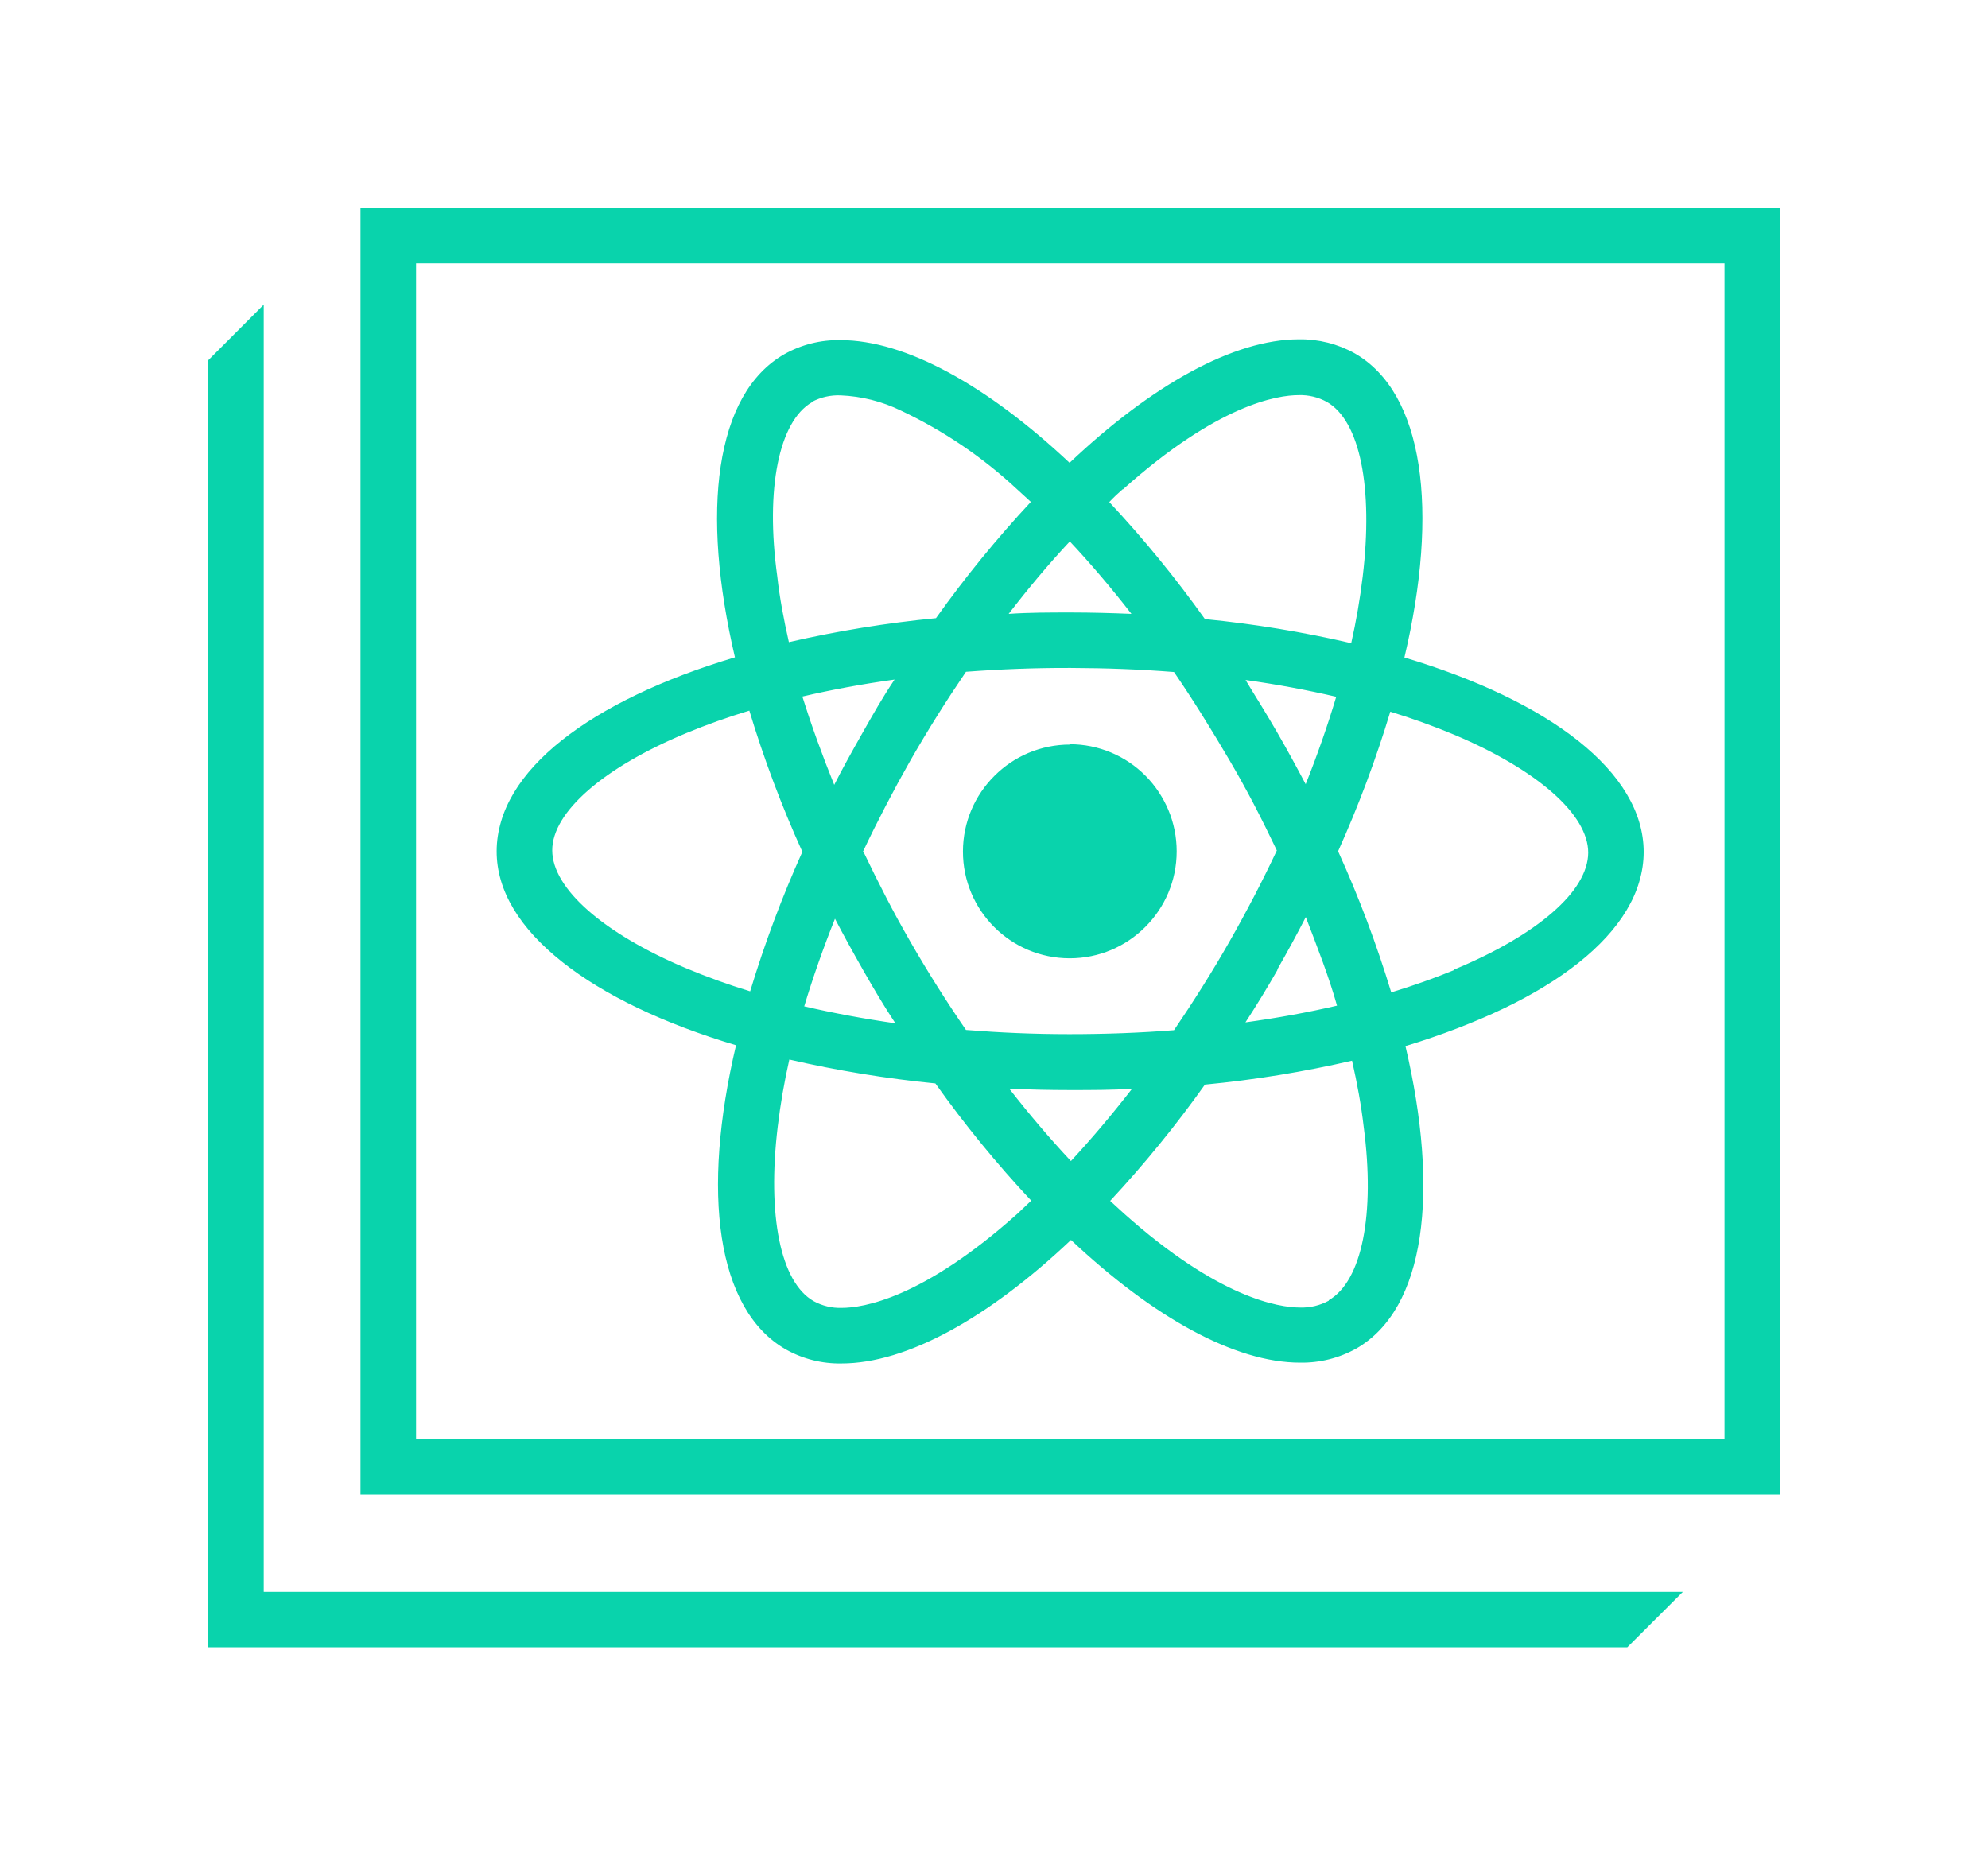
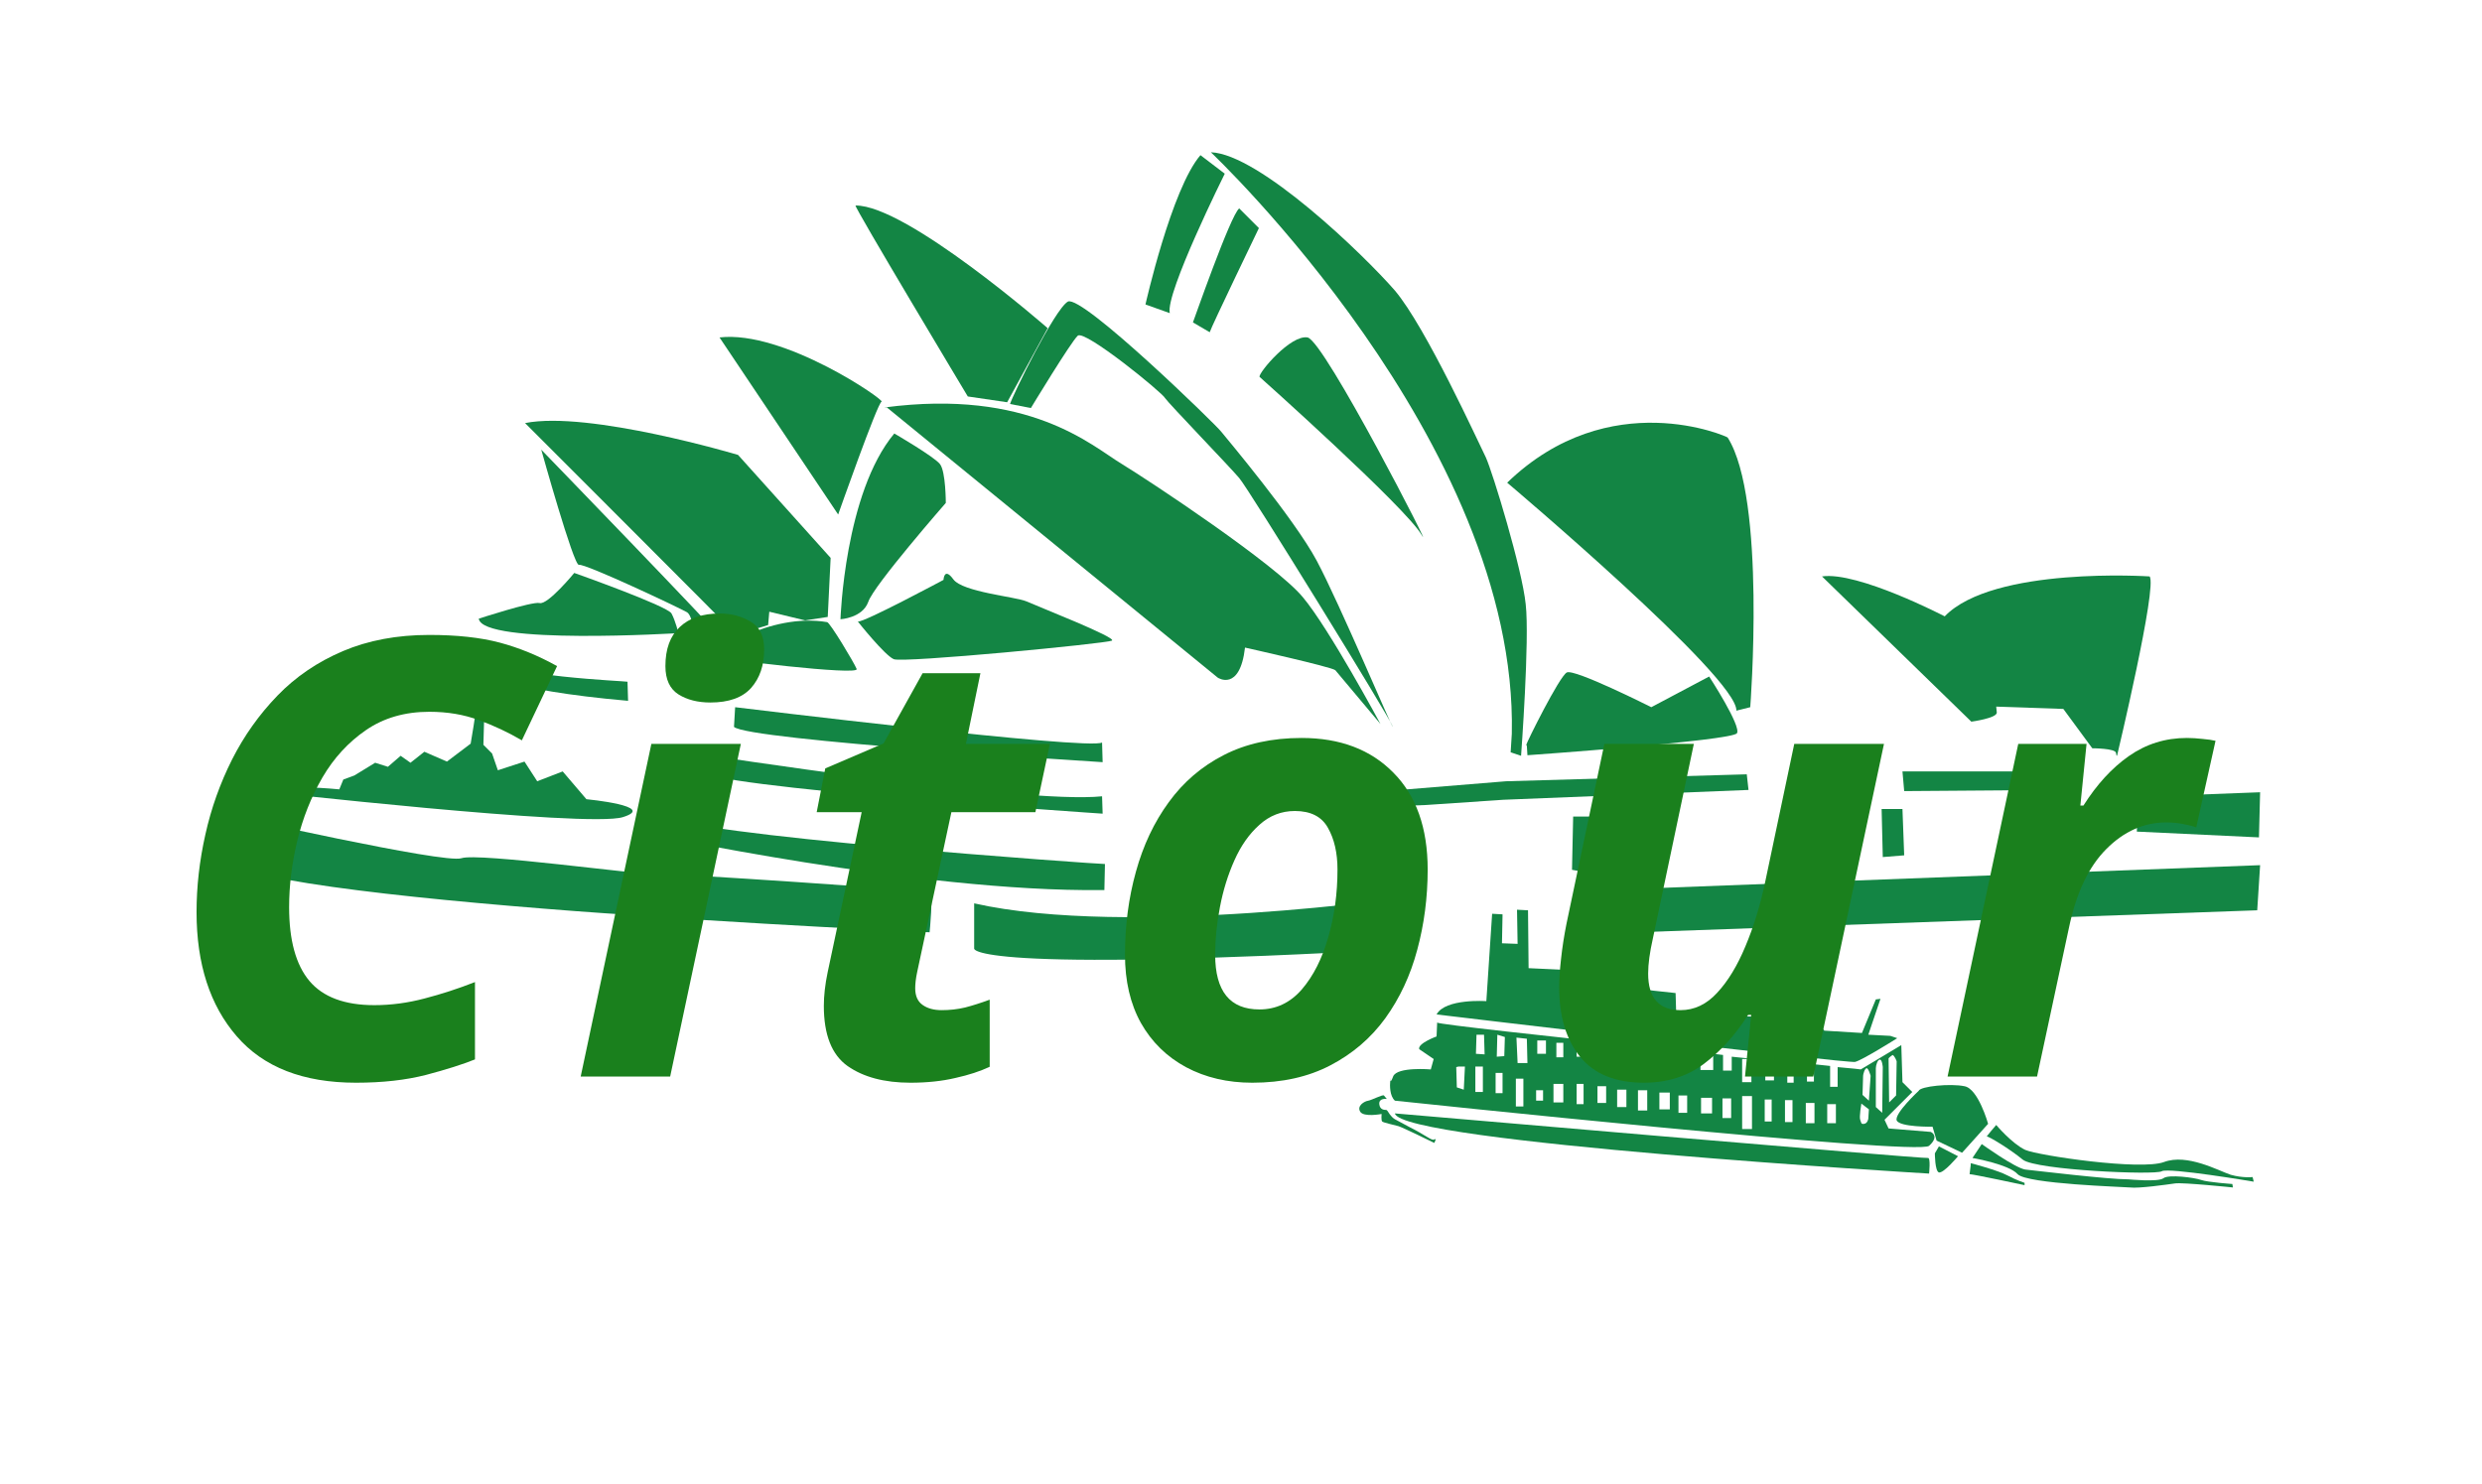
- <svg xmlns="http://www.w3.org/2000/svg" viewBox="0 0 170.96 159.93">
-   <defs>
-     <style>.cls-1{fill:#09d3ac;}</style>
-   </defs>
-   <path class="cls-1" d="M141.35,73.27c0-6.89-8.11-13-20.58-16.73,3-12.67,1.69-22.75-4.28-26.16a9.55,9.55,0,0,0-4.79-1.2c-5.57,0-12.61,3.89-19.72,10.62-7.11-6.68-14.13-10.55-19.69-10.55a9.46,9.46,0,0,0-4.86,1.22c-5.94,3.42-7.17,13.44-4.21,26.05-12.41,3.71-20.48,9.77-20.5,16.63s8.12,13,20.59,16.72c-3,12.68-1.7,22.75,4.28,26.16a9.41,9.41,0,0,0,4.78,1.2c5.58,0,12.62-3.89,19.73-10.62,7.1,6.68,14.12,10.55,19.69,10.55a9.59,9.59,0,0,0,4.86-1.22c5.94-3.42,7.16-13.44,4.21-26C133.27,86.18,141.34,80.12,141.35,73.27ZM96.56,42.06c8.19-7.33,13.31-8.12,15.13-8.12h0a4.71,4.71,0,0,1,2.42.58c2.86,1.63,4,7.38,3.09,15a56.73,56.73,0,0,1-1,5.79,97.7,97.7,0,0,0-12.58-2.07,98.47,98.47,0,0,0-8.24-10.08C95.75,42.79,96.15,42.42,96.56,42.06ZM71.77,78.94c.78,1.5,1.61,3,2.47,4.51S76,86.49,77,88c-2.71-.39-5.34-.88-7.84-1.46C69.86,84,70.75,81.5,71.77,78.94ZM69,59.9c2.53-.59,5.18-1.08,7.93-1.46-1,1.48-1.86,3-2.76,4.59s-1.69,3-2.46,4.52Q70.18,63.65,69,59.9Zm5.21,13.34q1.86-3.93,4.09-7.86c1.5-2.62,3.11-5.17,4.77-7.61,2.91-.22,5.91-.34,9-.33s6,.12,8.89.35c1.66,2.42,3.25,5,4.75,7.55s2.88,5.22,4.12,7.83c-1.23,2.62-2.6,5.25-4.08,7.85s-3.11,5.18-4.77,7.62c-2.91.23-5.91.34-9,.34s-6-.13-8.89-.36c-1.66-2.42-3.26-4.94-4.76-7.55S75.5,75.85,74.25,73.24Zm32.86-14.77c2.72.38,5.35.87,7.84,1.45-.74,2.47-1.62,5-2.64,7.55-.79-1.5-1.61-3-2.48-4.51S108,59.93,107.11,58.47Zm2.76,24.92q1.29-2.27,2.46-4.53c1,2.6,2,5.16,2.7,7.66-2.52.59-5.17,1.07-7.92,1.45Q108.52,85.75,109.87,83.39ZM92,46.56c1.8,1.92,3.57,4,5.3,6.23-1.71-.07-3.46-.12-5.23-.12s-3.58,0-5.33.12C88.45,50.57,90.2,48.48,92,46.56Zm-22.18-12A4.82,4.82,0,0,1,72.29,34a13.11,13.11,0,0,1,5.19,1.31,39.07,39.07,0,0,1,10,6.78l1.17,1.07a98.49,98.49,0,0,0-8.16,10,98.88,98.88,0,0,0-12.65,2.06c-.44-1.94-.8-3.84-1-5.67C65.8,42,67,36.24,69.81,34.6ZM64.53,85.26a58.75,58.75,0,0,1-5.54-2c-7.1-3-11.5-6.85-11.5-10.14S51.91,66,59,63.05a57.63,57.63,0,0,1,5.44-1.94A97.93,97.93,0,0,0,69,73.25,98.72,98.72,0,0,0,64.53,85.26Zm23,19.1c-8.19,7.33-13.31,8.11-15.14,8.11a4.69,4.69,0,0,1-2.42-.58c-2.86-1.63-4-7.38-3.09-15a56.07,56.07,0,0,1,1-5.78,99.51,99.51,0,0,0,12.58,2.06,97.17,97.17,0,0,0,8.24,10.08Zm4.57-4.51c-1.8-1.92-3.57-4-5.31-6.23,1.72.08,3.47.12,5.24.12s3.58,0,5.33-.11C95.63,95.85,93.87,97.93,92.09,99.85Zm22.18,12a4.82,4.82,0,0,1-2.48.59c-1.82,0-7-.8-15.16-8.1l-1.17-1.07a98.44,98.44,0,0,0,8.15-10,97,97,0,0,0,12.66-2.06c.44,1.94.79,3.84,1,5.67C118.27,104.42,117.12,110.18,114.27,111.81Zm10.8-28.44c-1.71.7-3.52,1.35-5.44,1.93a98.54,98.54,0,0,0-4.57-12.14,98.1,98.1,0,0,0,4.49-12,58.75,58.75,0,0,1,5.54,2c7.09,3,11.5,6.85,11.49,10.14S132.17,80.42,125.07,83.37ZM92,82.39a9.18,9.18,0,1,0-9.17-9.19A9.17,9.17,0,0,0,92,82.39ZM31,17.88V128.53H153.07V17.88ZM148.3,123.77H35.78V22.65H148.3Zm-85-33.9c-3,12.68-1.7,22.75,4.28,26.16a9.41,9.41,0,0,0,4.78,1.2c5.58,0,12.62-3.89,19.73-10.62,7.1,6.68,14.12,10.55,19.69,10.55a9.59,9.59,0,0,0,4.86-1.22c5.94-3.42,7.16-13.44,4.21-26,12.41-3.72,20.48-9.78,20.49-16.63s-8.11-13-20.58-16.73c3-12.67,1.69-22.75-4.28-26.16a9.55,9.55,0,0,0-4.79-1.2c-5.57,0-12.61,3.89-19.72,10.62-7.11-6.68-14.13-10.55-19.69-10.55a9.46,9.46,0,0,0-4.86,1.22c-5.94,3.42-7.17,13.44-4.21,26.05-12.41,3.71-20.48,9.77-20.5,16.63S50.84,86.13,63.31,89.87Zm24.21,14.49c-8.19,7.33-13.31,8.11-15.14,8.11a4.69,4.69,0,0,1-2.42-.58c-2.86-1.63-4-7.38-3.09-15a56.07,56.07,0,0,1,1-5.78,99.51,99.51,0,0,0,12.58,2.06,97.17,97.17,0,0,0,8.24,10.08Zm24.79-36.89c-.79-1.5-1.61-3-2.48-4.51s-1.8-3-2.72-4.49c2.72.38,5.35.87,7.84,1.45C114.21,62.39,113.33,64.92,112.31,67.47Zm2.72,19c-2.52.59-5.17,1.07-7.92,1.45q1.41-2.22,2.76-4.58t2.46-4.53C113.37,81.46,114.28,84,115,86.52Zm-5.21-13.35c-1.23,2.62-2.6,5.25-4.08,7.85s-3.11,5.18-4.77,7.62c-2.91.23-5.91.34-9,.34s-6-.13-8.89-.36c-1.66-2.42-3.26-4.94-4.76-7.55s-2.87-5.22-4.12-7.83q1.86-3.93,4.09-7.86c1.5-2.62,3.11-5.17,4.77-7.61,2.91-.22,5.91-.34,9-.33s6,.12,8.89.35c1.66,2.42,3.25,5,4.75,7.55S108.58,70.56,109.82,73.17ZM77,88c-2.71-.39-5.34-.88-7.84-1.46.74-2.46,1.63-5,2.65-7.55.78,1.5,1.61,3,2.47,4.51S76,86.49,77,88ZM74.21,63c-.87,1.5-1.69,3-2.46,4.52Q70.18,63.65,69,59.9c2.53-.59,5.18-1.08,7.93-1.46C76,59.92,75.11,61.45,74.21,63ZM92.09,99.85c-1.8-1.92-3.57-4-5.31-6.23,1.72.08,3.47.12,5.24.12s3.58,0,5.33-.11C95.63,95.85,93.87,97.93,92.09,99.85Zm22.18,12a4.82,4.82,0,0,1-2.48.59c-1.82,0-7-.8-15.16-8.1l-1.17-1.07a98.44,98.44,0,0,0,8.15-10,97,97,0,0,0,12.66-2.06c.44,1.94.79,3.84,1,5.67C118.27,104.42,117.12,110.18,114.27,111.81Zm5.28-50.66a58.75,58.75,0,0,1,5.54,2c7.09,3,11.5,6.85,11.49,10.14s-4.41,7.16-11.51,10.11c-1.71.7-3.52,1.35-5.44,1.93a98.54,98.54,0,0,0-4.57-12.14A98.1,98.1,0,0,0,119.55,61.15Zm-23-19.09c8.19-7.33,13.31-8.12,15.13-8.12h0a4.71,4.71,0,0,1,2.42.58c2.86,1.63,4,7.38,3.09,15a56.73,56.73,0,0,1-1,5.79,97.7,97.7,0,0,0-12.58-2.07,98.47,98.47,0,0,0-8.24-10.08C95.75,42.79,96.15,42.42,96.56,42.06ZM92,46.56c1.8,1.92,3.57,4,5.3,6.23-1.71-.07-3.46-.12-5.23-.12s-3.58,0-5.33.12C88.45,50.57,90.2,48.48,92,46.56Zm-22.18-12A4.82,4.82,0,0,1,72.29,34a13.11,13.11,0,0,1,5.19,1.31,39.07,39.07,0,0,1,10,6.78l1.17,1.07a98.49,98.49,0,0,0-8.16,10,98.88,98.88,0,0,0-12.65,2.06c-.44-1.94-.8-3.84-1-5.67C65.8,42,67,36.24,69.81,34.6ZM59,63.05a57.63,57.63,0,0,1,5.44-1.94A97.93,97.93,0,0,0,69,73.25a98.72,98.72,0,0,0-4.49,12,58.75,58.75,0,0,1-5.54-2c-7.1-3-11.5-6.85-11.5-10.14S51.91,66,59,63.05Zm33,1a9.18,9.18,0,1,0,9.17,9.19A9.17,9.17,0,0,0,92,64Zm0,0a9.18,9.18,0,1,0,9.17,9.19A9.17,9.17,0,0,0,92,64Zm0,0a9.18,9.18,0,1,0,9.17,9.19A9.17,9.17,0,0,0,92,64Zm49.35,9.24c0-6.89-8.11-13-20.58-16.73,3-12.67,1.69-22.75-4.28-26.16a9.55,9.55,0,0,0-4.79-1.2c-5.57,0-12.61,3.89-19.72,10.62-7.11-6.68-14.13-10.55-19.69-10.55a9.46,9.46,0,0,0-4.86,1.22c-5.94,3.42-7.17,13.44-4.21,26.05-12.41,3.71-20.48,9.77-20.5,16.63s8.12,13,20.59,16.72c-3,12.68-1.7,22.75,4.28,26.16a9.41,9.41,0,0,0,4.78,1.2c5.58,0,12.62-3.89,19.73-10.62,7.1,6.68,14.12,10.55,19.69,10.55a9.59,9.59,0,0,0,4.86-1.22c5.94-3.42,7.16-13.44,4.21-26C133.27,86.18,141.34,80.12,141.35,73.27ZM96.56,42.06c8.19-7.33,13.31-8.12,15.13-8.12h0a4.71,4.71,0,0,1,2.42.58c2.86,1.63,4,7.38,3.09,15a56.73,56.73,0,0,1-1,5.79,97.7,97.7,0,0,0-12.58-2.07,98.47,98.47,0,0,0-8.24-10.08C95.75,42.79,96.15,42.42,96.56,42.06ZM71.77,78.94c.78,1.5,1.61,3,2.47,4.51S76,86.49,77,88c-2.71-.39-5.34-.88-7.84-1.46C69.86,84,70.75,81.5,71.77,78.94ZM69,59.9c2.53-.59,5.18-1.08,7.93-1.46-1,1.48-1.86,3-2.76,4.59s-1.69,3-2.46,4.52Q70.18,63.65,69,59.9Zm5.21,13.34q1.86-3.93,4.09-7.86c1.5-2.62,3.11-5.17,4.77-7.61,2.91-.22,5.91-.34,9-.33s6,.12,8.89.35c1.66,2.42,3.25,5,4.75,7.55s2.88,5.22,4.12,7.83c-1.23,2.62-2.6,5.25-4.08,7.85s-3.11,5.18-4.77,7.62c-2.91.23-5.91.34-9,.34s-6-.13-8.89-.36c-1.66-2.42-3.26-4.94-4.76-7.55S75.5,75.85,74.25,73.24Zm32.86-14.77c2.72.38,5.35.87,7.84,1.45-.74,2.47-1.62,5-2.64,7.55-.79-1.5-1.61-3-2.48-4.51S108,59.93,107.11,58.47Zm2.76,24.92q1.29-2.27,2.46-4.53c1,2.6,2,5.16,2.7,7.66-2.52.59-5.17,1.07-7.92,1.45Q108.52,85.75,109.87,83.39ZM92,46.56c1.8,1.92,3.57,4,5.3,6.23-1.71-.07-3.46-.12-5.23-.12s-3.58,0-5.33.12C88.45,50.57,90.2,48.48,92,46.56Zm-22.18-12A4.82,4.82,0,0,1,72.29,34a13.11,13.11,0,0,1,5.19,1.31,39.07,39.07,0,0,1,10,6.78l1.17,1.07a98.49,98.49,0,0,0-8.16,10,98.88,98.88,0,0,0-12.65,2.06c-.44-1.94-.8-3.84-1-5.67C65.8,42,67,36.24,69.81,34.6ZM64.53,85.26a58.75,58.75,0,0,1-5.54-2c-7.1-3-11.5-6.85-11.5-10.14S51.91,66,59,63.05a57.63,57.63,0,0,1,5.44-1.94A97.93,97.93,0,0,0,69,73.25,98.72,98.72,0,0,0,64.53,85.26Zm23,19.1c-8.19,7.33-13.31,8.11-15.14,8.11a4.69,4.69,0,0,1-2.42-.58c-2.86-1.63-4-7.38-3.09-15a56.07,56.07,0,0,1,1-5.78,99.51,99.51,0,0,0,12.58,2.06,97.17,97.17,0,0,0,8.24,10.08Zm4.57-4.51c-1.8-1.92-3.57-4-5.31-6.23,1.72.08,3.47.12,5.24.12s3.58,0,5.33-.11C95.63,95.85,93.87,97.93,92.09,99.85Zm22.18,12a4.82,4.82,0,0,1-2.48.59c-1.82,0-7-.8-15.16-8.1l-1.17-1.07a98.44,98.44,0,0,0,8.15-10,97,97,0,0,0,12.66-2.06c.44,1.94.79,3.84,1,5.67C118.27,104.42,117.12,110.18,114.27,111.81Zm10.8-28.44c-1.71.7-3.52,1.35-5.44,1.93a98.54,98.54,0,0,0-4.57-12.14,98.1,98.1,0,0,0,4.49-12,58.75,58.75,0,0,1,5.54,2c7.09,3,11.5,6.85,11.49,10.14S132.17,80.42,125.07,83.37ZM92,82.39a9.18,9.18,0,1,0-9.17-9.19A9.17,9.17,0,0,0,92,82.39Zm-69.32,54.5V26.2L17.89,31V141.66H139.94l4.78-4.77Z" />
+ <svg xmlns="http://www.w3.org/2000/svg" version="1.1" width="162.969" height="97.432" xml:space="preserve">
+   <defs />
+   <g style="stroke: none; stroke-width: 1; stroke-dasharray: none; stroke-linecap: butt; stroke-linejoin: miter; stroke-miterlimit: 10; fill: none; fill-rule: nonzero; opacity: 1;" transform="translate(14.45 10) scale(0.38 0.38)">
+     <path d="M 52.7 46.8 c 0 0 35.7 35.7 36.1 36.2 c 0.4 0.5 5.9 -1.3 5.9 -1.3 l 0.2 -2.3 l 6.2 1.5 l 3.9 -0.6 l 0.5 -10.2 l -16 -17.8 C 89.5 52.3 63.7 44.6 52.7 46.8 z" style="stroke: none; stroke-width: 1; stroke-dasharray: none; stroke-linecap: butt; stroke-linejoin: miter; stroke-miterlimit: 10; fill: #138544; fill-rule: nonzero; opacity: 1;" transform=" matrix(1 0 0 1 0 -0.00000522573) " stroke-linecap="round" />
+     <path d="M 86.3 32 l 20.5 30.6 c 0 0 6.8 -19.3 7.5 -19.5 C 115 42.9 97.4 30.7 86.3 32 z" style="stroke: none; stroke-width: 1; stroke-dasharray: none; stroke-linecap: butt; stroke-linejoin: miter; stroke-miterlimit: 10; fill: #138544; fill-rule: nonzero; opacity: 1;" transform=" matrix(1 0 0 1 0 -0.00000522573) " stroke-linecap="round" />
+     <path d="M 109.8 9.2 c -0.4 0 19.4 33 19.4 33 l 6.8 1 l 7 -12.8 C 142.9 30.3 118.6 9.1 109.8 9.2 z" style="stroke: none; stroke-width: 1; stroke-dasharray: none; stroke-linecap: butt; stroke-linejoin: miter; stroke-miterlimit: 10; fill: #138544; fill-rule: nonzero; opacity: 1;" transform=" matrix(1 0 0 1 0 -0.00000522573) " stroke-linecap="round" />
+     <path d="M 222.4 57.1 c 0 0 39.9 33.7 39.6 39.4 l 2.4 -0.6 c 0 0 2.8 -36 -3.9 -46.6 C 260.6 49.2 240.1 40 222.4 57.1 z" style="stroke: none; stroke-width: 1; stroke-dasharray: none; stroke-linecap: butt; stroke-linejoin: miter; stroke-miterlimit: 10; fill: #138544; fill-rule: nonzero; opacity: 1;" transform=" matrix(1 0 0 1 0 -0.00000522573) " stroke-linecap="round" />
+     <path d="M 276.8 73.3 l 25.8 25.1 c 0 0 4.5 -0.6 4.4 -1.6 c -0.1 -1 -0.1 -1 -0.1 -1 l 11.6 0.4 l 5 6.8 c 0 0 4 0 4.1 0.8 c 0.1 0.8 0.2 0.4 0.2 0.4 s 7 -29.3 5.6 -30.9 c 0 0 -27 -1.8 -35.4 6.9 C 298 80.2 283 72.4 276.8 73.3 z" style="stroke: none; stroke-width: 1; stroke-dasharray: none; stroke-linecap: butt; stroke-linejoin: miter; stroke-miterlimit: 10; fill: #138544; fill-rule: nonzero; opacity: 1;" transform=" matrix(1 0 0 1 0 -0.00000522573) " stroke-linecap="round" />
+     <path d="M 115.1 44 l 57.3 46.8 c 0 0 3.8 2.5 4.7 -5.2 c 0 0 14.8 3.3 15.6 3.9 l 7.8 9.3 c 0 0 -8.8 -16.4 -13.4 -21.9 c -4.6 -5.6 -26.3 -20 -31.4 -23.1 c -5.1 -3.1 -15.9 -13 -40.9 -9.7" style="stroke: none; stroke-width: 1; stroke-dasharray: none; stroke-linecap: butt; stroke-linejoin: miter; stroke-miterlimit: 10; fill: #138544; fill-rule: nonzero; opacity: 1;" transform=" matrix(1 0 0 1 0 -0.00000522573) " stroke-linecap="round" />
+     <path d="M 136.5 43.5 l 3.6 0.7 c 0 0 6.9 -11.4 8.1 -12.5 c 1.2 -1.1 14.7 9.9 15.1 10.8 c 0.5 0.8 11.3 12 12.8 13.8 c 1.6 1.8 26.3 41.9 26.5 42.9 c 0.2 1 -9.2 -21.3 -13.1 -28.6 c -3.9 -7.3 -15.7 -21.3 -16.5 -22.3 c -0.7 -1 -24 -23.7 -26.5 -22.5 C 144.2 27.1 136.9 42.1 136.5 43.5 z" style="stroke: none; stroke-width: 1; stroke-dasharray: none; stroke-linecap: butt; stroke-linejoin: miter; stroke-miterlimit: 10; fill: #138544; fill-rule: nonzero; opacity: 1;" transform=" matrix(1 0 0 1 0 -0.00000522573) " stroke-linecap="round" />
+     <path d="M 179.6 38.8 c 0 0 25.2 22.5 28 27.3 c 2.8 4.8 -16.8 -33.6 -19.7 -34.1 C 185 31.5 179.5 38 179.6 38.8 z" style="stroke: none; stroke-width: 1; stroke-dasharray: none; stroke-linecap: butt; stroke-linejoin: miter; stroke-miterlimit: 10; fill: #138544; fill-rule: nonzero; opacity: 1;" transform=" matrix(1 0 0 1 0 -0.00000522573) " stroke-linecap="round" />
+     <path d="M 171.2 0 c 0 0 53.1 50.1 52 100.5 l -0.2 3.2 l 1.8 0.6 c 0 0 1.5 -20.2 0.8 -26.2 c -0.6 -6 -5.7 -22.8 -6.9 -25.4 c -1.3 -2.6 -10.3 -22.4 -15.7 -28.8 C 197.7 17.8 179.6 0.3 171.2 0 z" style="stroke: none; stroke-width: 1; stroke-dasharray: none; stroke-linecap: butt; stroke-linejoin: miter; stroke-miterlimit: 10; fill: #138544; fill-rule: nonzero; opacity: 1;" transform=" matrix(1 0 0 1 0 -0.00000522573) " stroke-linecap="round" />
+     <path d="M 169.4 0.5 l 4.2 3.2 c 0 0 -10.3 20.7 -9.5 24.1 l -4.2 -1.5 C 159.9 26.3 164.4 6.3 169.4 0.5 z" style="stroke: none; stroke-width: 1; stroke-dasharray: none; stroke-linecap: butt; stroke-linejoin: miter; stroke-miterlimit: 10; fill: #138544; fill-rule: nonzero; opacity: 1;" transform=" matrix(1 0 0 1 0 -0.00000522573) " stroke-linecap="round" />
+     <path d="M 176.1 9.7 l 3.4 3.4 c 0 0 -8.2 17 -8.5 18 l -2.9 -1.7 C 168.1 29.5 174.6 10.8 176.1 9.7 z" style="stroke: none; stroke-width: 1; stroke-dasharray: none; stroke-linecap: butt; stroke-linejoin: miter; stroke-miterlimit: 10; fill: #138544; fill-rule: nonzero; opacity: 1;" transform=" matrix(1 0 0 1 0 -0.00000522573) " stroke-linecap="round" />
+     <path d="M 110.2 81.1 c 0 0 4.6 5.8 6.2 6.5 c 1.6 0.7 36.7 -2.7 37.7 -3.2 c 1 -0.5 -12.8 -5.9 -14.8 -6.8 c -1.9 -0.8 -11 -1.6 -12.6 -3.8 c -1.6 -2.2 -1.7 0.1 -1.7 0.1 S 111.2 81.3 110.2 81.1 z" style="stroke: none; stroke-width: 1; stroke-dasharray: none; stroke-linecap: butt; stroke-linejoin: miter; stroke-miterlimit: 10; fill: #138544; fill-rule: nonzero; opacity: 1;" transform=" matrix(1 0 0 1 0 -0.00000522573) " stroke-linecap="round" />
+     <path d="M 116.5 48.6 c 0 0 6.9 4 7.9 5.3 c 1 1.3 1 6.7 1 6.7 s -12.5 14.3 -13.4 17.1 c -1 2.8 -4.8 3 -4.8 3 S 107.9 58.9 116.5 48.6 z" style="stroke: none; stroke-width: 1; stroke-dasharray: none; stroke-linecap: butt; stroke-linejoin: miter; stroke-miterlimit: 10; fill: #138544; fill-rule: nonzero; opacity: 1;" transform=" matrix(1 0 0 1 0 -0.00000522573) " stroke-linecap="round" />
+     <path d="M 104.9 81.2 c 0.5 0.1 4.6 6.9 5.1 8.1 c 0.5 1.2 -23.7 -1.7 -24.6 -2.2 C 84.6 86.7 94.9 79.5 104.9 81.2 z" style="stroke: none; stroke-width: 1; stroke-dasharray: none; stroke-linecap: butt; stroke-linejoin: miter; stroke-miterlimit: 10; fill: #138544; fill-rule: nonzero; opacity: 1;" transform=" matrix(1 0 0 1 0 -0.00000522573) " stroke-linecap="round" />
+     <path d="M 55.5 51.4 c 0 0 31 32 31.1 32.6 c 0.1 0.6 -4.6 1.6 -4.6 1.6 s 0 -5.2 -1.3 -6.1 C 79.3 78.7 63 71 62 71.3 C 61.1 71.5 55.5 51.4 55.5 51.4 z" style="stroke: none; stroke-width: 1; stroke-dasharray: none; stroke-linecap: butt; stroke-linejoin: miter; stroke-miterlimit: 10; fill: #138544; fill-rule: nonzero; opacity: 1;" transform=" matrix(1 0 0 1 0 -0.00000522573) " stroke-linecap="round" />
+     <path d="M 61.2 72.7 c 0 0 16.1 5.7 16.8 7 c 0.7 1.3 1.2 3.4 1.2 3.4 s -33.9 2.1 -34.5 -2.5 c 0 0 9.2 -3 10.5 -2.7 C 56.6 78.3 61.2 72.7 61.2 72.7 z" style="stroke: none; stroke-width: 1; stroke-dasharray: none; stroke-linecap: butt; stroke-linejoin: miter; stroke-miterlimit: 10; fill: #138544; fill-rule: nonzero; opacity: 1;" transform=" matrix(1 0 0 1 0 -0.00000522573) " stroke-linecap="round" />
+     <path d="M 225.8 102.6 l 0.1 1.6 c 0 0 35.4 -2.5 36.2 -3.8 c 0.8 -1.2 -4.8 -9.8 -4.8 -9.8 l -10 5.3 c 0 0 -13.3 -6.7 -14.6 -6 c -1.3 0.7 -7 12.2 -7 12.5" style="stroke: none; stroke-width: 1; stroke-dasharray: none; stroke-linecap: butt; stroke-linejoin: miter; stroke-miterlimit: 10; fill: #138544; fill-rule: nonzero; opacity: 1;" transform=" matrix(1 0 0 1 0 -0.00000522573) " stroke-linecap="round" />
+     <path d="M 89 95.9 c 0 0 61.3 7.5 63.4 6.1 l 0.1 3.4 c 0 0 -61.4 -3.8 -63.7 -6.1 L 89 95.9 z" style="stroke: none; stroke-width: 1; stroke-dasharray: none; stroke-linecap: butt; stroke-linejoin: miter; stroke-miterlimit: 10; fill: #138544; fill-rule: nonzero; opacity: 1;" transform=" matrix(1 0 0 1 0 -0.00000522573) " stroke-linecap="round" />
+     <path d="M 83 104 c 0 0 55.8 8.7 69.4 7.3 l 0.1 3 c 0 0 -69.2 -4.6 -69.8 -7.5 L 83 104 z" style="stroke: none; stroke-width: 1; stroke-dasharray: none; stroke-linecap: butt; stroke-linejoin: miter; stroke-miterlimit: 10; fill: #138544; fill-rule: nonzero; opacity: 1;" transform=" matrix(1 0 0 1 0 -0.00000522573) " stroke-linecap="round" />
+     <path d="M 76.7 114.5 c -0.2 -0.4 -3.5 3.1 -3.5 3.1 s 47.6 10.3 79.2 9.9 c 0.1 0 0.2 0 0.4 0 l 0.1 -4.5 C 152.9 123.1 78.4 117.9 76.7 114.5 z" style="stroke: none; stroke-width: 1; stroke-dasharray: none; stroke-linecap: butt; stroke-linejoin: miter; stroke-miterlimit: 10; fill: #138544; fill-rule: nonzero; opacity: 1;" transform=" matrix(1 0 0 1 0 -0.00000522573) " stroke-linecap="round" />
+     <path d="M 47.7 87.6 l 0.1 2.2 h -2.5 c 0 0 3.5 3.1 25.2 5 l -0.1 -3.3 C 70.3 91.4 48.3 90.5 47.7 87.6 z" style="stroke: none; stroke-width: 1; stroke-dasharray: none; stroke-linecap: butt; stroke-linejoin: miter; stroke-miterlimit: 10; fill: #138544; fill-rule: nonzero; opacity: 1;" transform=" matrix(1 0 0 1 0 -0.00000522573) " stroke-linecap="round" />
+     <path d="M 293.5 162.2 c 0 0 -4.2 3.9 -3.8 5.1 c 0.5 1.2 6.2 1.1 6.2 1.1 l 0.7 2.4 l 4.4 2.1 l 4.5 -5 c 0 0 -1.7 -6.1 -4.1 -6.5 C 299 160.9 293.8 161.4 293.5 162.2 z" style="stroke: none; stroke-width: 1; stroke-dasharray: none; stroke-linecap: butt; stroke-linejoin: miter; stroke-miterlimit: 10; fill: #138544; fill-rule: nonzero; opacity: 1;" transform=" matrix(1 0 0 1 0 -0.00000522573) " stroke-linecap="round" />
+     <path d="M 203 166.1 c 0 0 91.6 7.9 92.1 7.7 c 0.5 -0.1 0.2 2.7 0.2 2.7 S 203.9 171.1 203 166.1 z" style="stroke: none; stroke-width: 1; stroke-dasharray: none; stroke-linecap: butt; stroke-linejoin: miter; stroke-miterlimit: 10; fill: #138544; fill-rule: nonzero; opacity: 1;" transform=" matrix(1 0 0 1 0 -0.00000522573) " stroke-linecap="round" />
+     <path d="M 296.3 173 l 0.7 -1.2 l 3.3 1.7 c 0 0 -2.5 3 -3.3 2.8 C 296.3 176.1 296.3 173 296.3 173 z" style="stroke: none; stroke-width: 1; stroke-dasharray: none; stroke-linecap: butt; stroke-linejoin: miter; stroke-miterlimit: 10; fill: #138544; fill-rule: nonzero; opacity: 1;" transform=" matrix(1 0 0 1 0 -0.00000522573) " stroke-linecap="round" />
+     <path d="M 288.6 152.7 l -3.8 -0.2 l 2.1 -6.2 l -0.8 0.1 l -2.4 5.8 l -6.5 -0.4 l -1 -1.3 l -4.1 -0.4 V 145 l -0.6 -0.1 l -0.4 4.7 l -10.8 -0.4 l -8.7 -0.5 l -0.1 -3.4 l -14.8 -1.6 l 0.1 -2.5 l -0.7 -0.5 l -0.6 -7.3 l -0.8 -0.2 v 8.2 l -8.6 -0.4 L 226 131 l -1.9 -0.1 l 0.1 5.9 l -2.7 -0.1 l 0.1 -5 l -1.8 -0.1 l -1 15.1 c 0 0 -7.1 -0.5 -8.6 2.3 c 0 0 71.2 8.5 72.3 8.2 c 1.1 -0.2 7.3 -4.1 7.3 -4.1 L 288.6 152.7 z M 233.2 149 h -1.3 v -1.3 h 1.3 V 149 z M 237.1 149.4 h -1.2 v -1.2 h 1.2 V 149.4 z M 240.8 149.9 h -1.1 v -1.5 h 1.1 V 149.9 z M 244.5 150.3 h -1.2 v -1.5 h 1.2 V 150.3 z" style="stroke: none; stroke-width: 1; stroke-dasharray: none; stroke-linecap: butt; stroke-linejoin: miter; stroke-miterlimit: 10; fill: #138544; fill-rule: nonzero; opacity: 1;" transform=" matrix(1 0 0 1 0 -0.00000522573) " stroke-linecap="round" />
+     <path d="M 201.1 163 l 0.5 0.6 c 0 0 -1.4 -0.2 -1.3 0.9 c 0.1 1 0.9 1 1.2 1 c 0.3 0.1 0.4 0.6 0.9 1.1 c 0.5 0.5 0 0.2 3 1.8 c 3 1.5 4 2.5 4.4 2.2 c 0.5 -0.3 0 0.6 0 0.6 s -5.5 -2.7 -6.2 -2.9 c -0.7 -0.2 -2.6 -0.6 -2.8 -0.8 c -0.2 -0.2 -0.1 -1.3 -0.1 -1.3 s -3.1 0.6 -3.7 -0.4 c -0.6 -1 0.7 -1.8 1.4 -1.9 C 199 163.8 200.9 162.8 201.1 163 z" style="stroke: none; stroke-width: 1; stroke-dasharray: none; stroke-linecap: butt; stroke-linejoin: miter; stroke-miterlimit: 10; fill: #138544; fill-rule: nonzero; opacity: 1;" transform=" matrix(1 0 0 1 0 -0.00000522573) " stroke-linecap="round" />
+     <path d="M 295.6 169.3 l -7.3 -0.6 l -0.7 -1.5 l 4.8 -4.8 l -1.7 -1.7 l -0.2 -6.4 l -7 4.2 c 0 0 -1.5 -0.2 -4 -0.4 v 3.4 h -1.3 v -3.6 c -0.8 -0.1 -1.8 -0.2 -2.8 -0.3 v 3 h -1.2 v -3.1 c -0.7 -0.1 -1.5 -0.2 -2.3 -0.2 v 3.5 h -1.1 v -3.6 c -0.7 -0.1 -1.5 -0.2 -2.3 -0.2 v 3.4 H 267 v -3.5 c -1.8 -0.2 -3.8 -0.4 -5.8 -0.6 v 2.4 h -1.5 V 156 c -0.6 -0.1 -1.1 -0.1 -1.7 -0.2 v 2.8 h -2.2 v -3 c -0.8 -0.1 -1.6 -0.2 -2.4 -0.3 v 2.8 h -1.1 v -2.9 c -0.6 -0.1 -1.3 -0.1 -1.9 -0.2 v 3 h -1.8 v -3.2 c -18.8 -2 -38.2 -4.1 -38.3 -4.4 l -0.1 2.4 c 0 0 -3.3 1.2 -3 2.2 l 2.5 1.7 l -0.5 1.8 c 0 0 -5.8 -0.5 -6.5 1.2 c -0.3 0.8 -0.4 0.9 -0.5 0.7 c -0.1 0.9 -0.1 2.7 0.8 3.5 c 0 0 90.5 9.6 92.3 7.8 C 297.2 170 295.6 169.3 295.6 169.3 z M 289 156 c 0.4 0.2 0.7 1.1 0.7 1.1 l -0.1 5.9 l -1.2 1.2 l -0.1 -7.6 C 288.4 156.4 289 156 289 156 z M 214.9 162 l -1.2 -0.4 l -0.1 -3.5 l 0.4 -0.1 h 1.1 L 214.9 162 z M 218.2 162.4 h -1.3 V 158 h 1.3 V 162.4 z M 218.5 155.9 l -1.5 -0.1 l 0.1 -3.3 h 1.3 L 218.5 155.9 L 218.5 155.9 z M 221.6 162.6 h -1.2 v -3.5 h 1.2 V 162.6 z M 221.9 156.2 l -1.3 0.1 l 0.1 -3.8 l 1.3 0.4 L 221.9 156.2 z M 225.2 164.9 h -1.3 v -4.8 h 1.3 V 164.9 z M 224.2 157.4 L 224 153 l 1.8 0.2 l 0.1 4.2 L 224.2 157.4 z M 228.6 163.9 h -1.2 v -1.8 h 1.2 V 163.9 z M 229.1 155.8 h -1.5 v -2.3 h 1.5 V 155.8 z M 232.1 164.2 h -1.7 V 161 h 1.7 V 164.2 z M 232.1 156.4 h -1.2 v -2.5 h 1.2 V 156.4 z M 235.6 164.5 h -1.2 V 161 h 1.2 V 164.5 z M 236.1 156.3 h -1.7 v -2.2 h 1.7 V 156.3 z M 239.5 164.3 H 238 v -2.9 h 1.5 V 164.3 z M 239.9 157.3 h -1.7 v -2.5 h 1.7 V 157.3 z M 240.9 159.3 h -0.7 v -1.1 h 0.7 V 159.3 z M 243 165 h -1.6 v -3 h 1.6 V 165 z M 243.1 157.5 h -1.3 V 155 h 1.3 V 157.5 z M 246.6 165.6 h -1.6 v -3.5 h 1.6 V 165.6 z M 246.8 157.8 h -1.6 v -2.5 h 1.6 V 157.8 z M 250.5 165.4 h -1.8 v -2.9 h 1.8 V 165.4 z M 253.5 166 h -1.5 v -3 h 1.5 V 166 z M 257.8 166.1 h -1.9 v -2.7 h 1.9 V 166.1 z M 261.1 166.9 h -1.5 v -3.4 h 1.5 V 166.9 z M 263 156.7 h 1.6 v 4 H 263 V 156.7 z M 264.7 168.8 H 263 v -5.7 h 1.7 V 168.8 z M 268.1 167.5 h -1.2 v -3.8 h 1.2 V 167.5 z M 271.7 167.6 h -1.3 v -3.8 h 1.3 V 167.6 z M 275.5 167.8 H 274 v -3.5 h 1.5 V 167.8 z M 279.2 167.8 h -1.5 v -3.3 h 1.5 V 167.8 z M 284.8 167 c 0 0 -0.1 0.8 -0.7 0.9 c -0.6 0.1 -0.5 -0.2 -0.7 -0.7 c -0.2 -0.5 0.2 -2.8 0.2 -2.8 l 1.3 1 L 284.8 167 z M 284.9 163.9 l -1.1 -1 c 0 0 0.1 -3 0.1 -3.3 c 0 -0.3 0.3 -1.3 0.6 -1.3 c 0.3 -0.1 0.7 1.3 0.7 1.3 L 284.9 163.9 z M 287.2 166 l -1.1 -1 c 0 0 0 -6.2 0 -6.7 s 0.3 -1.5 0.7 -1.5 c 0.4 0 0.5 1.3 0.5 1.3 L 287.2 166 z M 202.2 160.6 c 0 -0.4 0.1 -0.6 0.1 -0.6 S 202.2 160.4 202.2 160.6 z" style="stroke: none; stroke-width: 1; stroke-dasharray: none; stroke-linecap: butt; stroke-linejoin: miter; stroke-miterlimit: 10; fill: #138544; fill-rule: nonzero; opacity: 1;" transform=" matrix(1 0 0 1 0 -0.00000522573) " stroke-linecap="round" />
+     <path d="M 306.9 168.1 c 0 0 2.7 3.2 5 4.3 c 2.3 1 20 3.6 24 2.1 c 4 -1.5 9.4 1.5 11.5 2.2 c 2.1 0.6 3.8 0.4 3.8 0.4 l 0.2 0.8 c 0 0 -14.8 -2.5 -15.9 -1.8 c -1.1 0.7 -21.7 -0.2 -24 -2 c -2.3 -1.9 -6 -4.1 -6.2 -4 C 305 170.3 306.9 168.1 306.9 168.1 z" style="stroke: none; stroke-width: 1; stroke-dasharray: none; stroke-linecap: butt; stroke-linejoin: miter; stroke-miterlimit: 10; fill: #138544; fill-rule: nonzero; opacity: 1;" transform=" matrix(1 0 0 1 0 -0.00000522573) " stroke-linecap="round" />
+     <path d="M 304.4 171.4 c 0 0 5.7 4.1 7.5 4.4 c 1.9 0.2 14.3 1.7 17.9 1.7 c 0 0 5.1 0.5 6 -0.2 c 0.9 -0.7 5.4 -0.1 6.5 0.3 c 1.1 0.4 5.4 0.7 5.4 0.7 l 0.1 0.6 c 0 0 -8.7 -0.9 -10 -0.7 c -1.4 0.2 -6.3 0.9 -7.8 0.7 c -1 -0.1 -17.8 -0.6 -19.4 -2.3 c -1.5 -1.7 -7.8 -2.8 -7.8 -2.8 L 304.4 171.4 z" style="stroke: none; stroke-width: 1; stroke-dasharray: none; stroke-linecap: butt; stroke-linejoin: miter; stroke-miterlimit: 10; fill: #138544; fill-rule: nonzero; opacity: 1;" transform=" matrix(1 0 0 1 0 -0.00000522573) " stroke-linecap="round" />
+     <path d="M 302.5 174.7 c 0 0 4.6 1.2 6.3 2.1 c 1.7 0.9 3 1.3 3 1.3 v 0.4 c 0 0 -8.9 -1.9 -9.5 -1.9 c 0 0 0.2 -1.6 0.2 -1.6" style="stroke: none; stroke-width: 1; stroke-dasharray: none; stroke-linecap: butt; stroke-linejoin: miter; stroke-miterlimit: 10; fill: #138544; fill-rule: nonzero; opacity: 1;" transform=" matrix(1 0 0 1 0 -0.00000522573) " stroke-linecap="round" />
+     <path d="M 1.2 114.5 c 0 0 37.6 8.5 40.5 7.5 c 2.9 -1 30.8 2.9 33.2 2.7 s 47 2.9 47.7 3.1 c 0.7 0.2 0 7 0 7 S 0.5 129.5 0 121.5 V 114 L 1.2 114.5 z" style="stroke: none; stroke-width: 1; stroke-dasharray: none; stroke-linecap: butt; stroke-linejoin: miter; stroke-miterlimit: 10; fill: #138544; fill-rule: nonzero; opacity: 1;" transform=" matrix(1 0 0 1 0 -0.00000522573) " stroke-linecap="round" />
+     <path d="M 130.3 129.8 v 7.8 c 0 0 -1.5 4.4 75.6 0 l 0.2 -9 C 206.2 128.6 156.8 135.8 130.3 129.8 z" style="stroke: none; stroke-width: 1; stroke-dasharray: none; stroke-linecap: butt; stroke-linejoin: miter; stroke-miterlimit: 10; fill: #138544; fill-rule: nonzero; opacity: 1;" transform=" matrix(1 0 0 1 0 -0.00000522573) " stroke-linecap="round" />
+     <polygon points="241.8,127.4 242,134.9 352,131 352.5,123.2 " style="stroke: none; stroke-width: 1; stroke-dasharray: none; stroke-linecap: butt; stroke-linejoin: miter; stroke-miterlimit: 10; fill: #138544; fill-rule: nonzero; opacity: 1;" transform="  matrix(1 0 0 1 0 -0.00000522573) " />
+     <polygon points="331.4,111.4 331.2,117.4 352.3,118.4 352.5,110.6 " style="stroke: none; stroke-width: 1; stroke-dasharray: none; stroke-linecap: butt; stroke-linejoin: miter; stroke-miterlimit: 10; fill: #138544; fill-rule: nonzero; opacity: 1;" transform="  matrix(1 0 0 1 0 -0.00000522573) " />
+     <polygon points="233.8,114.8 233.6,124 237.4,124.7 237.4,114.8 " style="stroke: none; stroke-width: 1; stroke-dasharray: none; stroke-linecap: butt; stroke-linejoin: miter; stroke-miterlimit: 10; fill: #138544; fill-rule: nonzero; opacity: 1;" transform="  matrix(1 0 0 1 0 -0.00000522573) " />
+     <polygon points="274,110.2 273.3,121.1 280.1,121.3 283,120.8 282.7,115.7 279.1,109.2 " style="stroke: none; stroke-width: 1; stroke-dasharray: none; stroke-linecap: butt; stroke-linejoin: miter; stroke-miterlimit: 10; fill: #138544; fill-rule: nonzero; opacity: 1;" transform="  matrix(1 0 0 1 0 -0.00000522573) " />
+     <polygon points="287.1,113.5 290.7,113.5 291,121.5 287.3,121.8 " style="stroke: none; stroke-width: 1; stroke-dasharray: none; stroke-linecap: butt; stroke-linejoin: miter; stroke-miterlimit: 10; fill: #138544; fill-rule: nonzero; opacity: 1;" transform="  matrix(1 0 0 1 0 -0.00000522573) " />
+     <polygon points="195.3,110.9 222.2,108.7 263.8,107.5 264.1,110.2 221.7,111.9 208.4,112.8 195.3,113.3 " style="stroke: none; stroke-width: 1; stroke-dasharray: none; stroke-linecap: butt; stroke-linejoin: miter; stroke-miterlimit: 10; fill: #138544; fill-rule: nonzero; opacity: 1;" transform="  matrix(1 0 0 1 0 -0.00000522573) " />
+     <polygon points="290.7,107 317.9,107 318.1,110.2 291,110.4 " style="stroke: none; stroke-width: 1; stroke-dasharray: none; stroke-linecap: butt; stroke-linejoin: miter; stroke-miterlimit: 10; fill: #138544; fill-rule: nonzero; opacity: 1;" transform="  matrix(1 0 0 1 0 -0.00000522573) " />
+     <path d="M 44.3 95.4 c 0 1 -1 6.8 -1 6.8 l -4.1 3.1 l -3.9 -1.7 l -2.4 1.9 l -1.7 -1.2 l -2.2 1.9 l -2.2 -0.7 l -3.6 2.2 l -1.9 0.7 l -0.7 1.7 c 0 0 -9.7 -1 -14.5 0.2 c 0 0 57.4 6.5 63.5 4.6 c 6.1 -1.9 -6.3 -3.1 -6.3 -3.1 l -4.1 -4.8 l -4.4 1.7 l -2.2 -3.4 l -4.6 1.5 l -1 -2.9 l -1.5 -1.5 l 0.2 -7 L 44.3 95.4 L 44.3 95.4 z" style="stroke: none; stroke-width: 1; stroke-dasharray: none; stroke-linecap: butt; stroke-linejoin: miter; stroke-miterlimit: 10; fill: #138544; fill-rule: nonzero; opacity: 1;" transform=" matrix(1 0 0 1 0 -0.00000522573) " stroke-linecap="round" />
+   </g>
+   <g transform="translate(81.98 61.72)">
+     <text font-family="Chunky" font-size="40" font-style="italic" font-weight="bold" style="stroke: none; stroke-width: 1; stroke-dasharray: none; stroke-linecap: butt; stroke-linejoin: miter; stroke-miterlimit: 10; fill: #1a801d; fill-rule: nonzero; opacity: 1;">
+       <tspan x="-71.48" y="8.98" style="stroke: none; stroke-width: 0; stroke-dasharray: none; stroke-linecap: butt; stroke-linejoin: miter; stroke-miterlimit: 4; fill: #1a801d; fill-rule: ; opacity: 1;">C</tspan>
+       <tspan x="-44.57" y="8.98" style="stroke: none; stroke-width: 0; stroke-dasharray: none; stroke-linecap: butt; stroke-linejoin: miter; stroke-miterlimit: 4; fill: #1a801d; fill-rule: ; opacity: 1;">i</tspan>
+       <tspan x="-30.2" y="8.98" style="stroke: none; stroke-width: 0; stroke-dasharray: none; stroke-linecap: butt; stroke-linejoin: miter; stroke-miterlimit: 4; fill: #1a801d; fill-rule: ; opacity: 1;">t</tspan>
+       <tspan x="-9.88" y="8.98" style="stroke: none; stroke-width: 0; stroke-dasharray: none; stroke-linecap: butt; stroke-linejoin: miter; stroke-miterlimit: 4; fill: #1a801d; fill-rule: ; opacity: 1;">o</tspan>
+       <tspan x="18.24" y="8.98" style="stroke: none; stroke-width: 0; stroke-dasharray: none; stroke-linecap: butt; stroke-linejoin: miter; stroke-miterlimit: 4; fill: #1a801d; fill-rule: ; opacity: 1;">u</tspan>
+       <tspan x="45.18" y="8.98" style="stroke: none; stroke-width: 0; stroke-dasharray: none; stroke-linecap: butt; stroke-linejoin: miter; stroke-miterlimit: 4; fill: #1a801d; fill-rule: ; opacity: 1;">r</tspan>
+     </text>
+   </g>
</svg>
